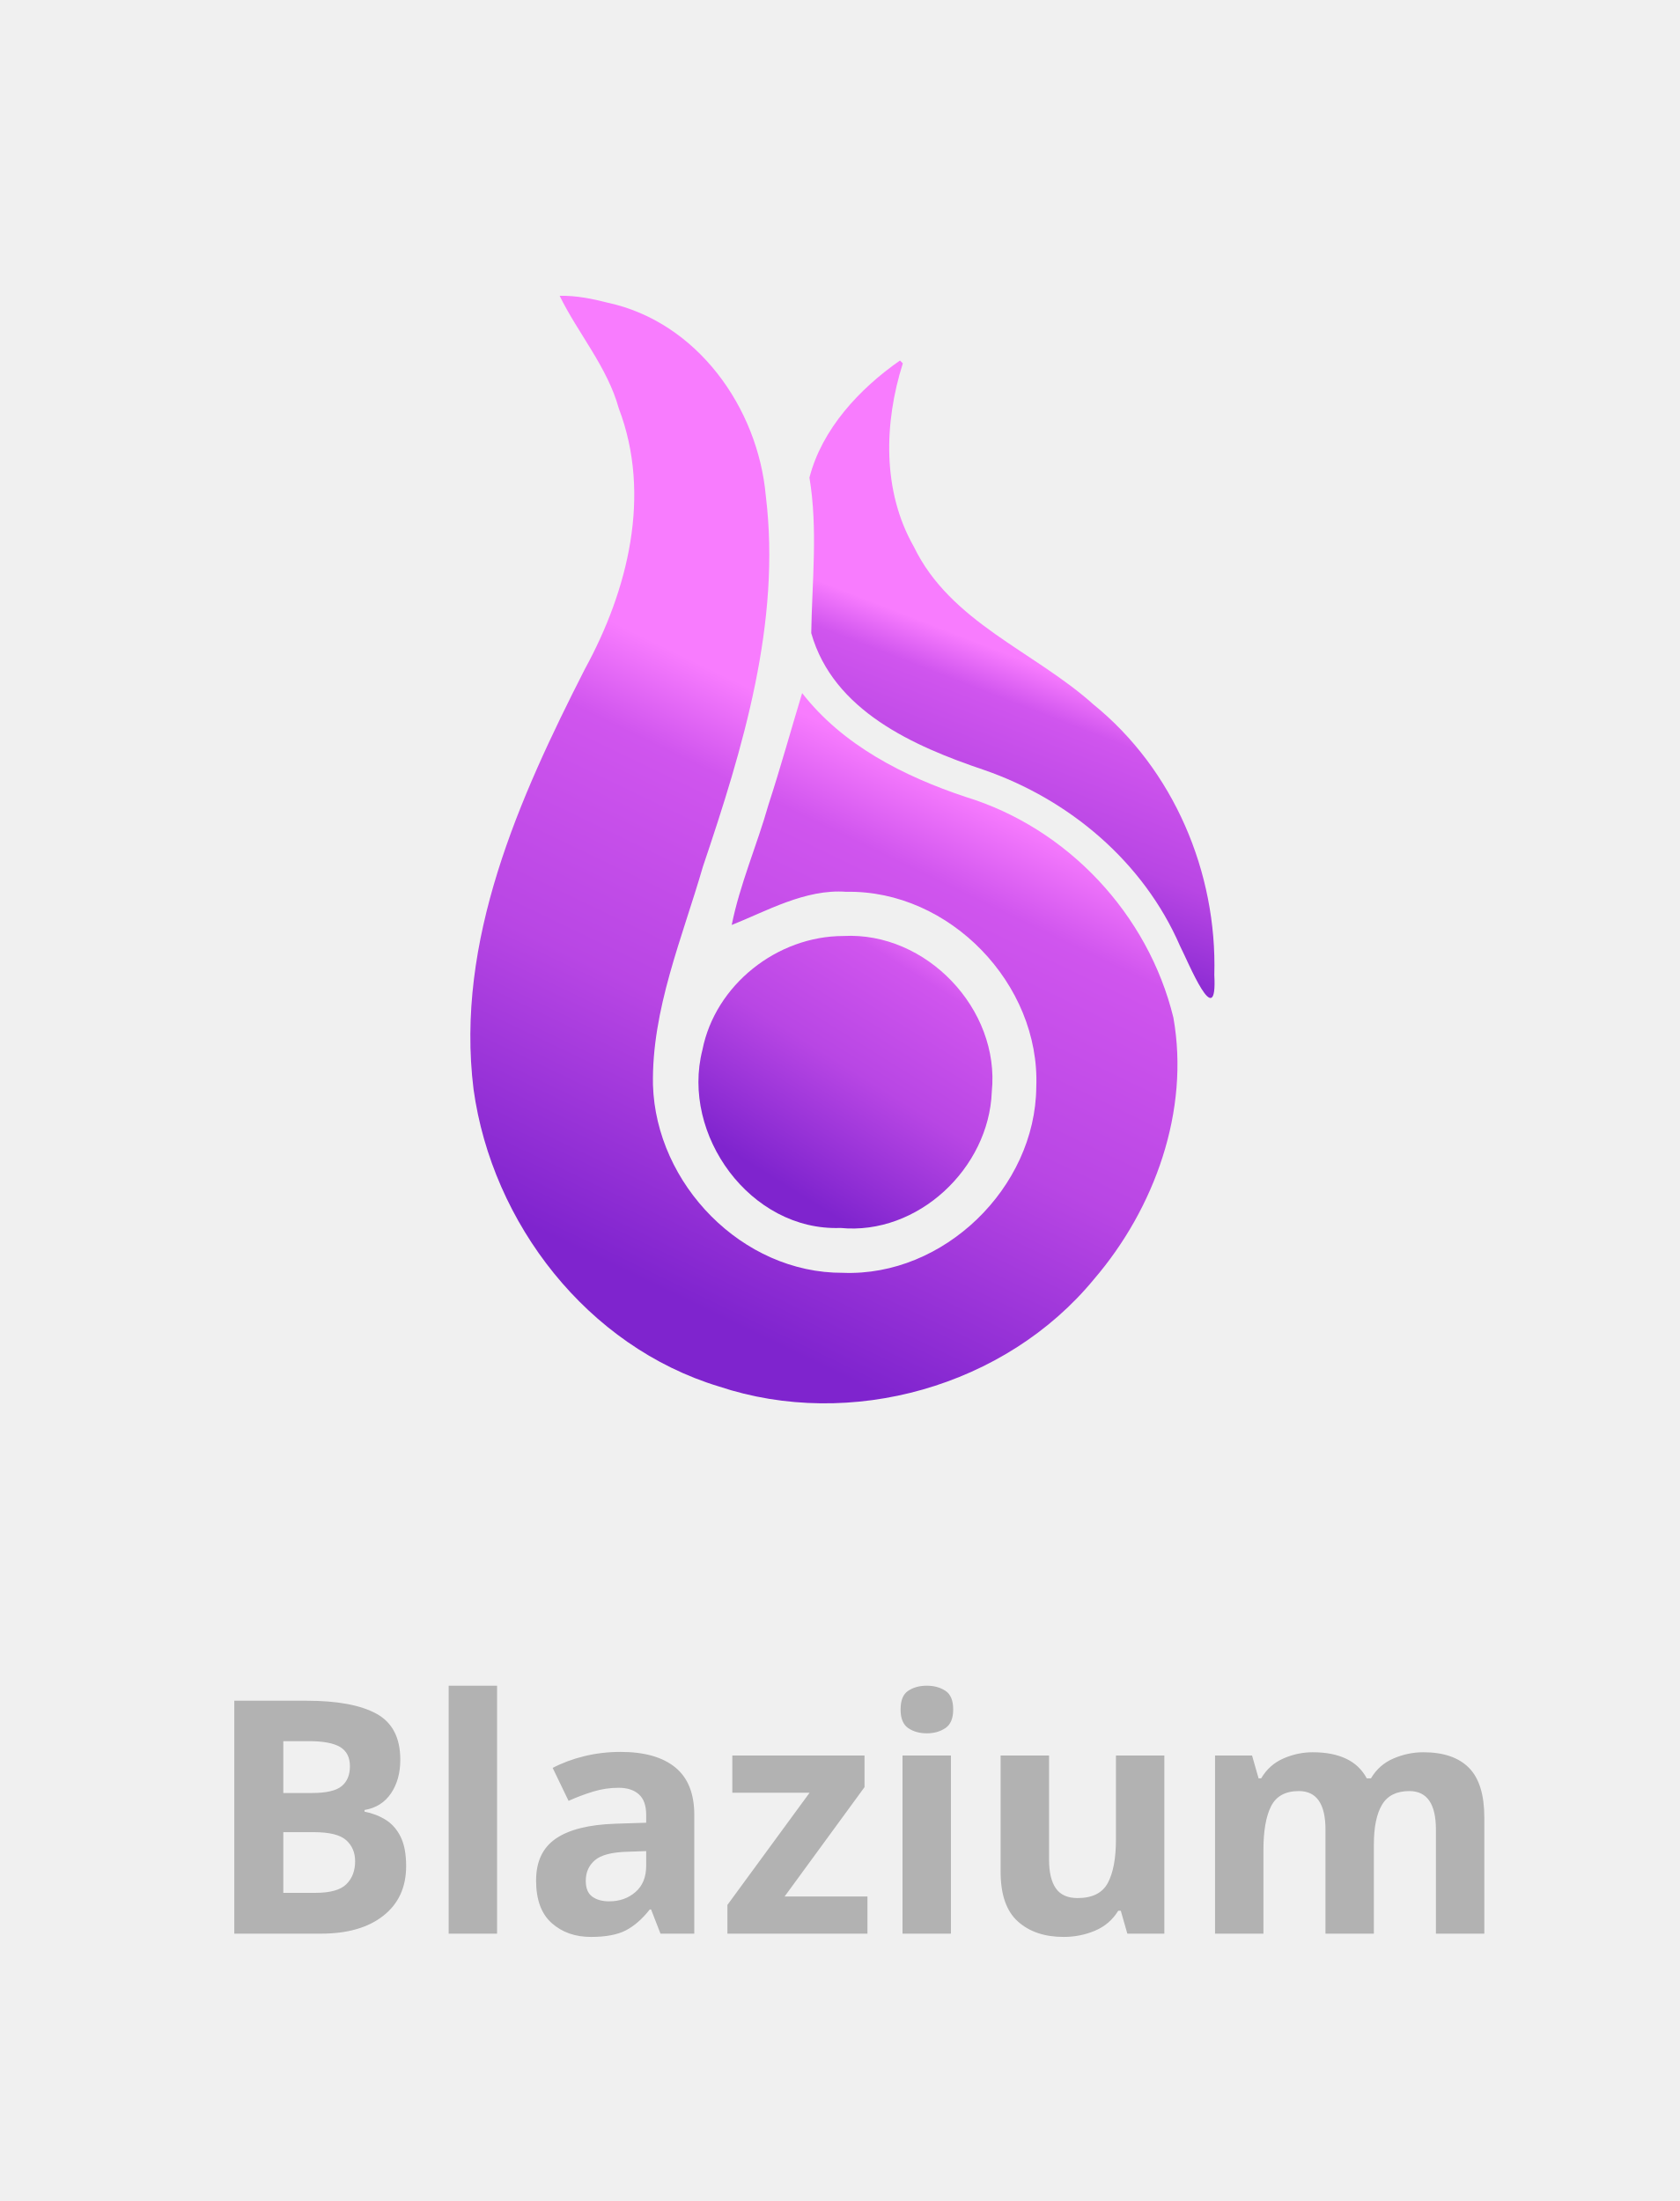
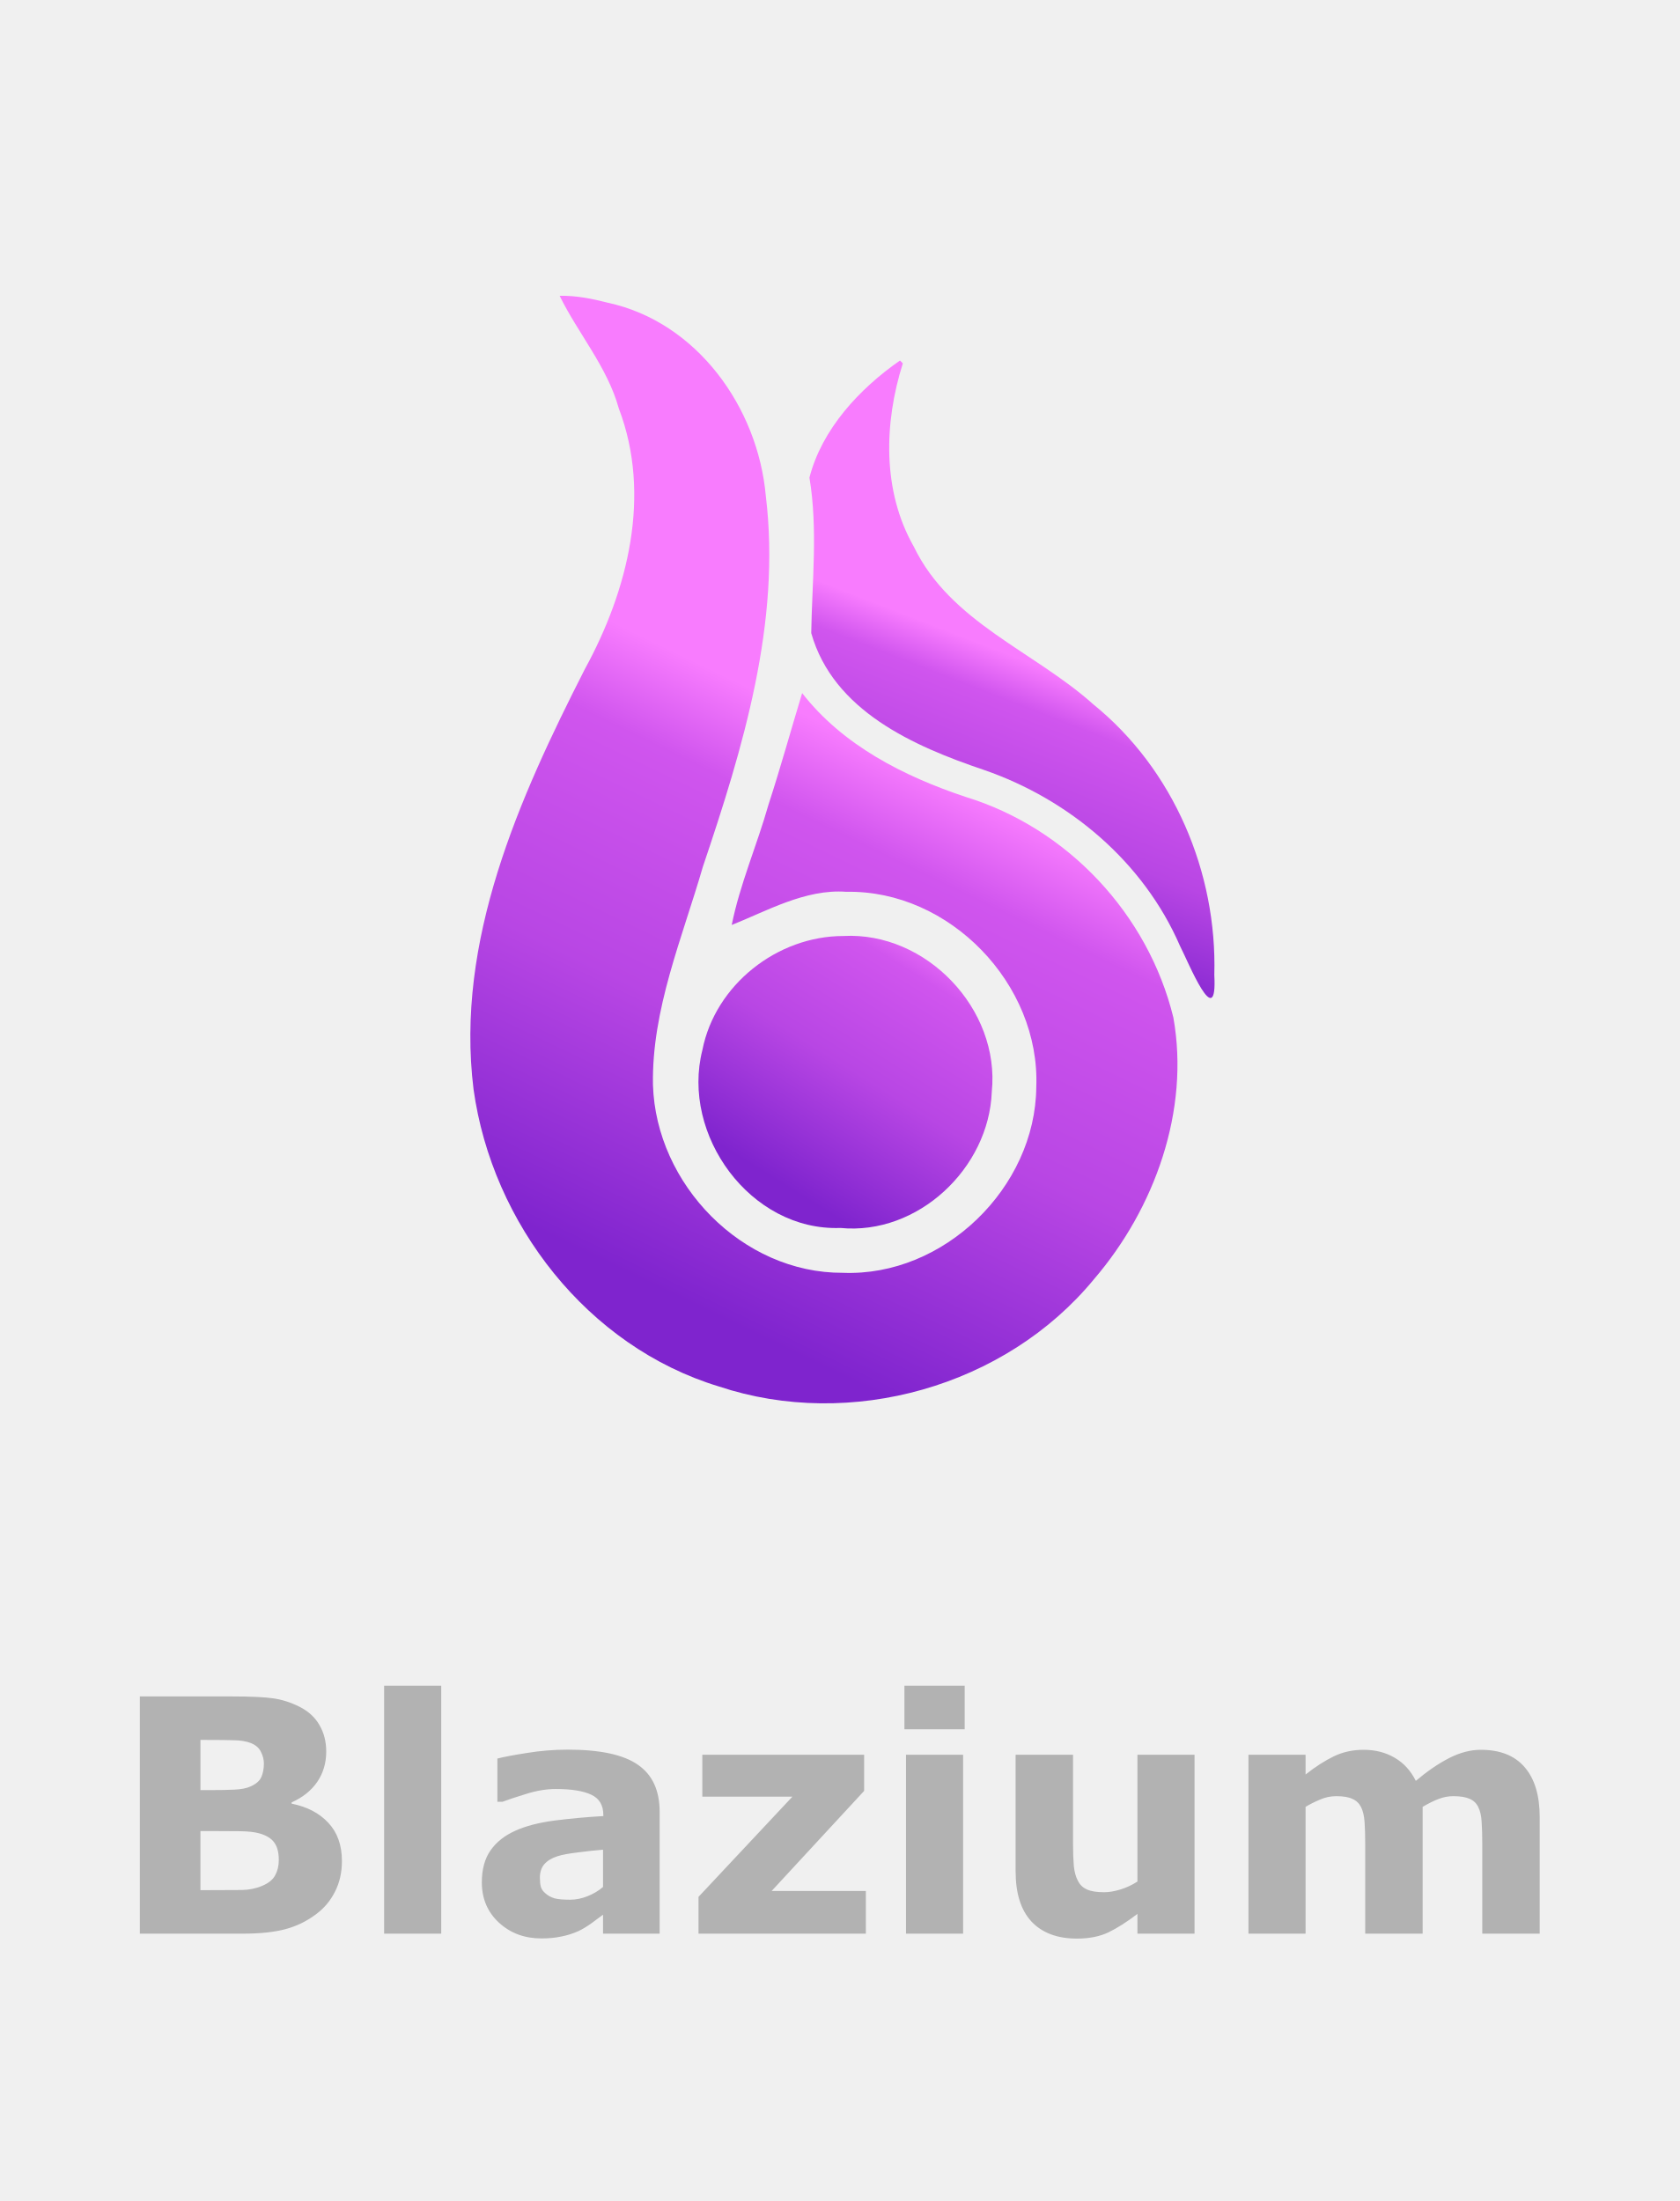
<svg xmlns="http://www.w3.org/2000/svg" xmlns:xlink="http://www.w3.org/1999/xlink" xml:space="preserve" width="2000" height="2621.254" viewBox="0 0 529.167 693.54" version="1.1" id="svg14">
  <defs id="defs12">
    <linearGradient xlink:href="#a" id="f" x1="635.831" x2="721.822" y1="589.778" y2="368.408" gradientTransform="translate(68.3 75.792)scale(.38017)" gradientUnits="userSpaceOnUse" />
    <linearGradient id="a">
      <stop offset=".045" stop-color="#7f24ce" id="stop1" />
      <stop offset=".468" stop-color="#b846e4" id="stop2" />
      <stop offset=".848" stop-color="#d055ee" id="stop3" />
      <stop offset="1" stop-color="#f87cfe" id="stop4" />
    </linearGradient>
    <linearGradient xlink:href="#b" id="e" x1="269.585" x2="488.27" y1="847.204" y2="393.079" gradientTransform="translate(68.3 75.792)scale(.38017)" gradientUnits="userSpaceOnUse" />
    <linearGradient id="b">
      <stop offset=".045" stop-color="#7f24ce" id="stop5" />
      <stop offset=".478" stop-color="#b846e4" id="stop6" />
      <stop offset=".848" stop-color="#d055ee" id="stop7" />
      <stop offset="1" stop-color="#f87cfe" id="stop8" />
    </linearGradient>
    <linearGradient xlink:href="#c" id="d" x1="496.519" x2="635.831" y1="813.477" y2="589.778" gradientTransform="translate(68.3 75.792)scale(.38017)" gradientUnits="userSpaceOnUse" />
    <linearGradient id="c">
      <stop offset=".045" stop-color="#7f24ce" id="stop9" />
      <stop offset=".468" stop-color="#b846e4" id="stop10" />
      <stop offset=".825" stop-color="#d055ee" id="stop11" />
      <stop offset="1" stop-color="#f87cfe" id="stop12" />
    </linearGradient>
  </defs>
  <g stroke="#fff" stroke-linejoin="round" stroke-width="26.458" paint-order="stroke fill markers" id="g14" style="stroke:none">
-     <text xml:space="preserve" x="64.747" y="607.943" fill="#414042" stroke-width="15.346" font-family="Inter Alia" font-size="102.582" font-weight="700" style="-inkscape-font-specification:'Inter Alia, Bold';font-variant-ligatures:normal;font-variant-caps:normal;font-variant-numeric:normal;font-variant-east-asian:normal;text-align:start;stroke:none;fill:#b2b2b2;fill-opacity:1" transform="scale(.99777 1.00223)" id="text12">
-       <tspan x="64.747" y="607.943" style="-inkscape-font-specification:'Inter Alia, Bold';font-variant-ligatures:normal;font-variant-caps:normal;font-variant-numeric:normal;font-variant-east-asian:normal;stroke:none;fill:#b2b2b2;fill-opacity:1" id="tspan12">Blazium</tspan>
-     </text>
+     <path d="m 107.73,586.407 q 0,5.422 -2.199,9.689 -2.149,4.267 -5.947,7.078 -4.398,3.313 -9.696,4.719 -5.248,1.406 -13.344,1.406 h -32.485 v -74.749 h 28.887 q 8.996,0 13.144,0.602 4.198,0.602 8.296,2.661 4.248,2.159 6.297,5.823 2.099,3.614 2.099,8.283 0,5.422 -2.849,9.588 -2.849,4.116 -8.046,6.426 v 0.402 q 7.297,1.456 11.545,6.024 4.298,4.568 4.298,12.048 z M 83.141,555.684 q 0,-1.857 -0.95,-3.715 -0.9,-1.857 -3.249,-2.761 -2.099,-0.803 -5.248,-0.853 -3.099,-0.1 -8.746,-0.1 h -1.799 v 15.813 h 2.999 q 4.548,0 7.746,-0.151 3.199,-0.151 5.048,-1.004 2.599,-1.155 3.398,-2.962 0.8,-1.857 0.8,-4.267 z m 4.698,30.422 q 0,-3.564 -1.399,-5.472 -1.349,-1.958 -4.648,-2.912 -2.249,-0.653 -6.197,-0.703 -3.948,-0.05 -8.246,-0.05 h -4.198 v 18.624 h 1.399 q 8.096,0 11.595,-0.05 3.498,-0.05 6.447,-1.305 2.999,-1.255 4.098,-3.313 1.149,-2.108 1.149,-4.819 z m 51.177,23.193 h -17.992 v -78.112 h 17.992 z m 50.977,-14.709 v -11.747 q -3.648,0.301 -7.896,0.853 -4.248,0.502 -6.447,1.205 -2.699,0.853 -4.148,2.51 -1.399,1.606 -1.399,4.267 0,1.757 0.3,2.861 0.3,1.104 1.499,2.108 1.149,1.004 2.749,1.506 1.599,0.452 4.998,0.452 2.699,0 5.448,-1.104 2.799,-1.104 4.898,-2.912 z m 0,8.735 q -1.449,1.104 -3.598,2.661 -2.149,1.556 -4.048,2.46 -2.649,1.205 -5.497,1.757 -2.849,0.602 -6.247,0.602 -7.996,0 -13.394,-4.97 -5.398,-4.97 -5.398,-12.701 0,-6.175 2.749,-10.09 2.749,-3.916 7.796,-6.175 4.998,-2.259 12.394,-3.213 7.397,-0.954 15.343,-1.406 v -0.301 q 0,-4.669 -3.798,-6.426 -3.798,-1.807 -11.195,-1.807 -4.448,0 -9.496,1.606 -5.048,1.556 -7.247,2.41 h -1.649 v -13.604 q 2.849,-0.753 9.246,-1.757 6.447,-1.054 12.894,-1.054 15.343,0 22.14,4.769 6.847,4.719 6.847,14.859 v 38.353 h -17.842 z m 82.812,5.974 h -52.726 v -11.596 l 29.586,-31.576 h -28.387 v -13.203 h 50.977 V 564.319 l -29.137,31.526 h 29.686 z m 30.636,0 h -17.992 v -56.375 h 17.992 z m 0.5,-64.407 h -18.991 v -13.705 h 18.991 z m 72.417,64.407 h -17.992 v -6.225 q -4.998,3.815 -9.146,5.823 -4.148,1.958 -9.895,1.958 -9.296,0 -14.343,-5.371 -4.998,-5.371 -4.998,-15.863 v -36.697 h 18.092 v 27.962 q 0,4.267 0.25,7.128 0.3,2.811 1.299,4.669 0.95,1.857 2.849,2.711 1.949,0.853 5.398,0.853 2.299,0 5.098,-0.853 2.799,-0.853 5.398,-2.51 v -39.96 h 17.992 z m 71.867,-39.96 v 39.96 h -18.092 v -28.163 q 0,-4.116 -0.2,-6.978 -0.2,-2.912 -1.1,-4.719 -0.9,-1.807 -2.749,-2.61 -1.799,-0.853 -5.098,-0.853 -2.649,0 -5.148,1.104 -2.499,1.054 -4.498,2.259 v 39.96 h -17.992 v -56.375 h 17.992 v 6.225 q 4.648,-3.665 8.896,-5.723 4.248,-2.058 9.396,-2.058 5.547,0 9.796,2.51 4.248,2.46 6.647,7.279 5.398,-4.568 10.495,-7.179 5.098,-2.61 9.995,-2.61 9.096,0 13.794,5.472 4.748,5.472 4.748,15.763 v 36.697 h -18.092 v -28.163 q 0,-4.167 -0.2,-7.028 -0.15,-2.861 -1.05,-4.669 -0.85,-1.807 -2.699,-2.61 -1.849,-0.853 -5.198,-0.853 -2.249,0 -4.398,0.803 -2.149,0.753 -5.248,2.56 z" id="text12" style="font-weight:700;font-size:102.582px;font-family:'Inter Alia';-inkscape-font-specification:'Inter Alia, Bold';fill:#b2b2b2;stroke-width:15.346" aria-label="Blazium" />
    <path fill="url(#d)" stroke-linecap="round" stroke-width="24.331" d="m 265.687,294.938 c 26.125,-1.437 49.469,23.047 46.793,49.078 -0.898,24.102 -23.295,45.291 -47.703,42.915 -28.349,1.041 -50.29,-29.377 -43.476,-56.077 4.05,-20.546 23.595,-35.909 44.386,-35.915 z" paint-order="markers stroke fill" style="mix-blend-mode:normal;stroke:none" id="path12" />
    <path fill="url(#e)" stroke-linecap="round" stroke-width="24.331" d="m 176.324,93.203 c 5.71,11.735 15.032,22.406 18.642,35.503 10.409,27.285 2.855,57.368 -10.689,82.107 -20.746,40.737 -40.88,85.656 -35.076,132.447 5.862,42.269 35.906,81.056 77.259,93.605 41.51,13.856 90.413,0.054 118.244,-33.82 19.096,-22.262 30.217,-53.104 24.984,-82.415 -7.961,-32.591 -33.358,-59.713 -65.479,-69.528 -19.463,-6.503 -38.651,-16.228 -51.482,-32.702 -3.193,10.479 -6.819,23.538 -10.627,35.235 -3.594,12.667 -8.971,24.959 -11.562,37.824 10.657,-4.191 23.162,-11.427 36.089,-10.45 32.538,-0.631 61.153,29.092 59.869,61.526 -0.262,31.673 -29.133,59.8 -60.953,58.53 -31.699,0.143 -58.867,-27.914 -59.816,-59.217 -0.434,-23.754 9.22,-46.251 15.731,-68.754 12.605,-37.359 24.69,-77.024 19.817,-116.875 -2.481,-27.811 -21.673,-54.774 -49.804,-60.837 -4.943,-1.274 -10.02,-2.278 -15.148,-2.178 z" paint-order="markers stroke fill" style="mix-blend-mode:normal;stroke:none" id="path13" />
    <path fill="url(#f)" stroke-linecap="round" stroke-width="24.331" d="m 283.553,113.601 c -12.75,8.855 -24.595,21.612 -28.526,36.894 2.705,16.227 0.812,32.799 0.567,48.998 6.941,24.486 32.301,35.653 54.391,43.105 26.933,9.293 50.291,29.008 61.749,55.375 2.673,5.209 11.863,27.947 10.855,9.225 0.916,-32.297 -12.82,-64.764 -38.104,-85.243 -18.668,-16.762 -45.04,-25.826 -56.575,-49.707 -9.989,-17.522 -9.397,-38.996 -3.462,-57.752 l -0.448,-0.448 z" paint-order="markers stroke fill" style="mix-blend-mode:normal;stroke:none" id="path14" />
  </g>
</svg>
